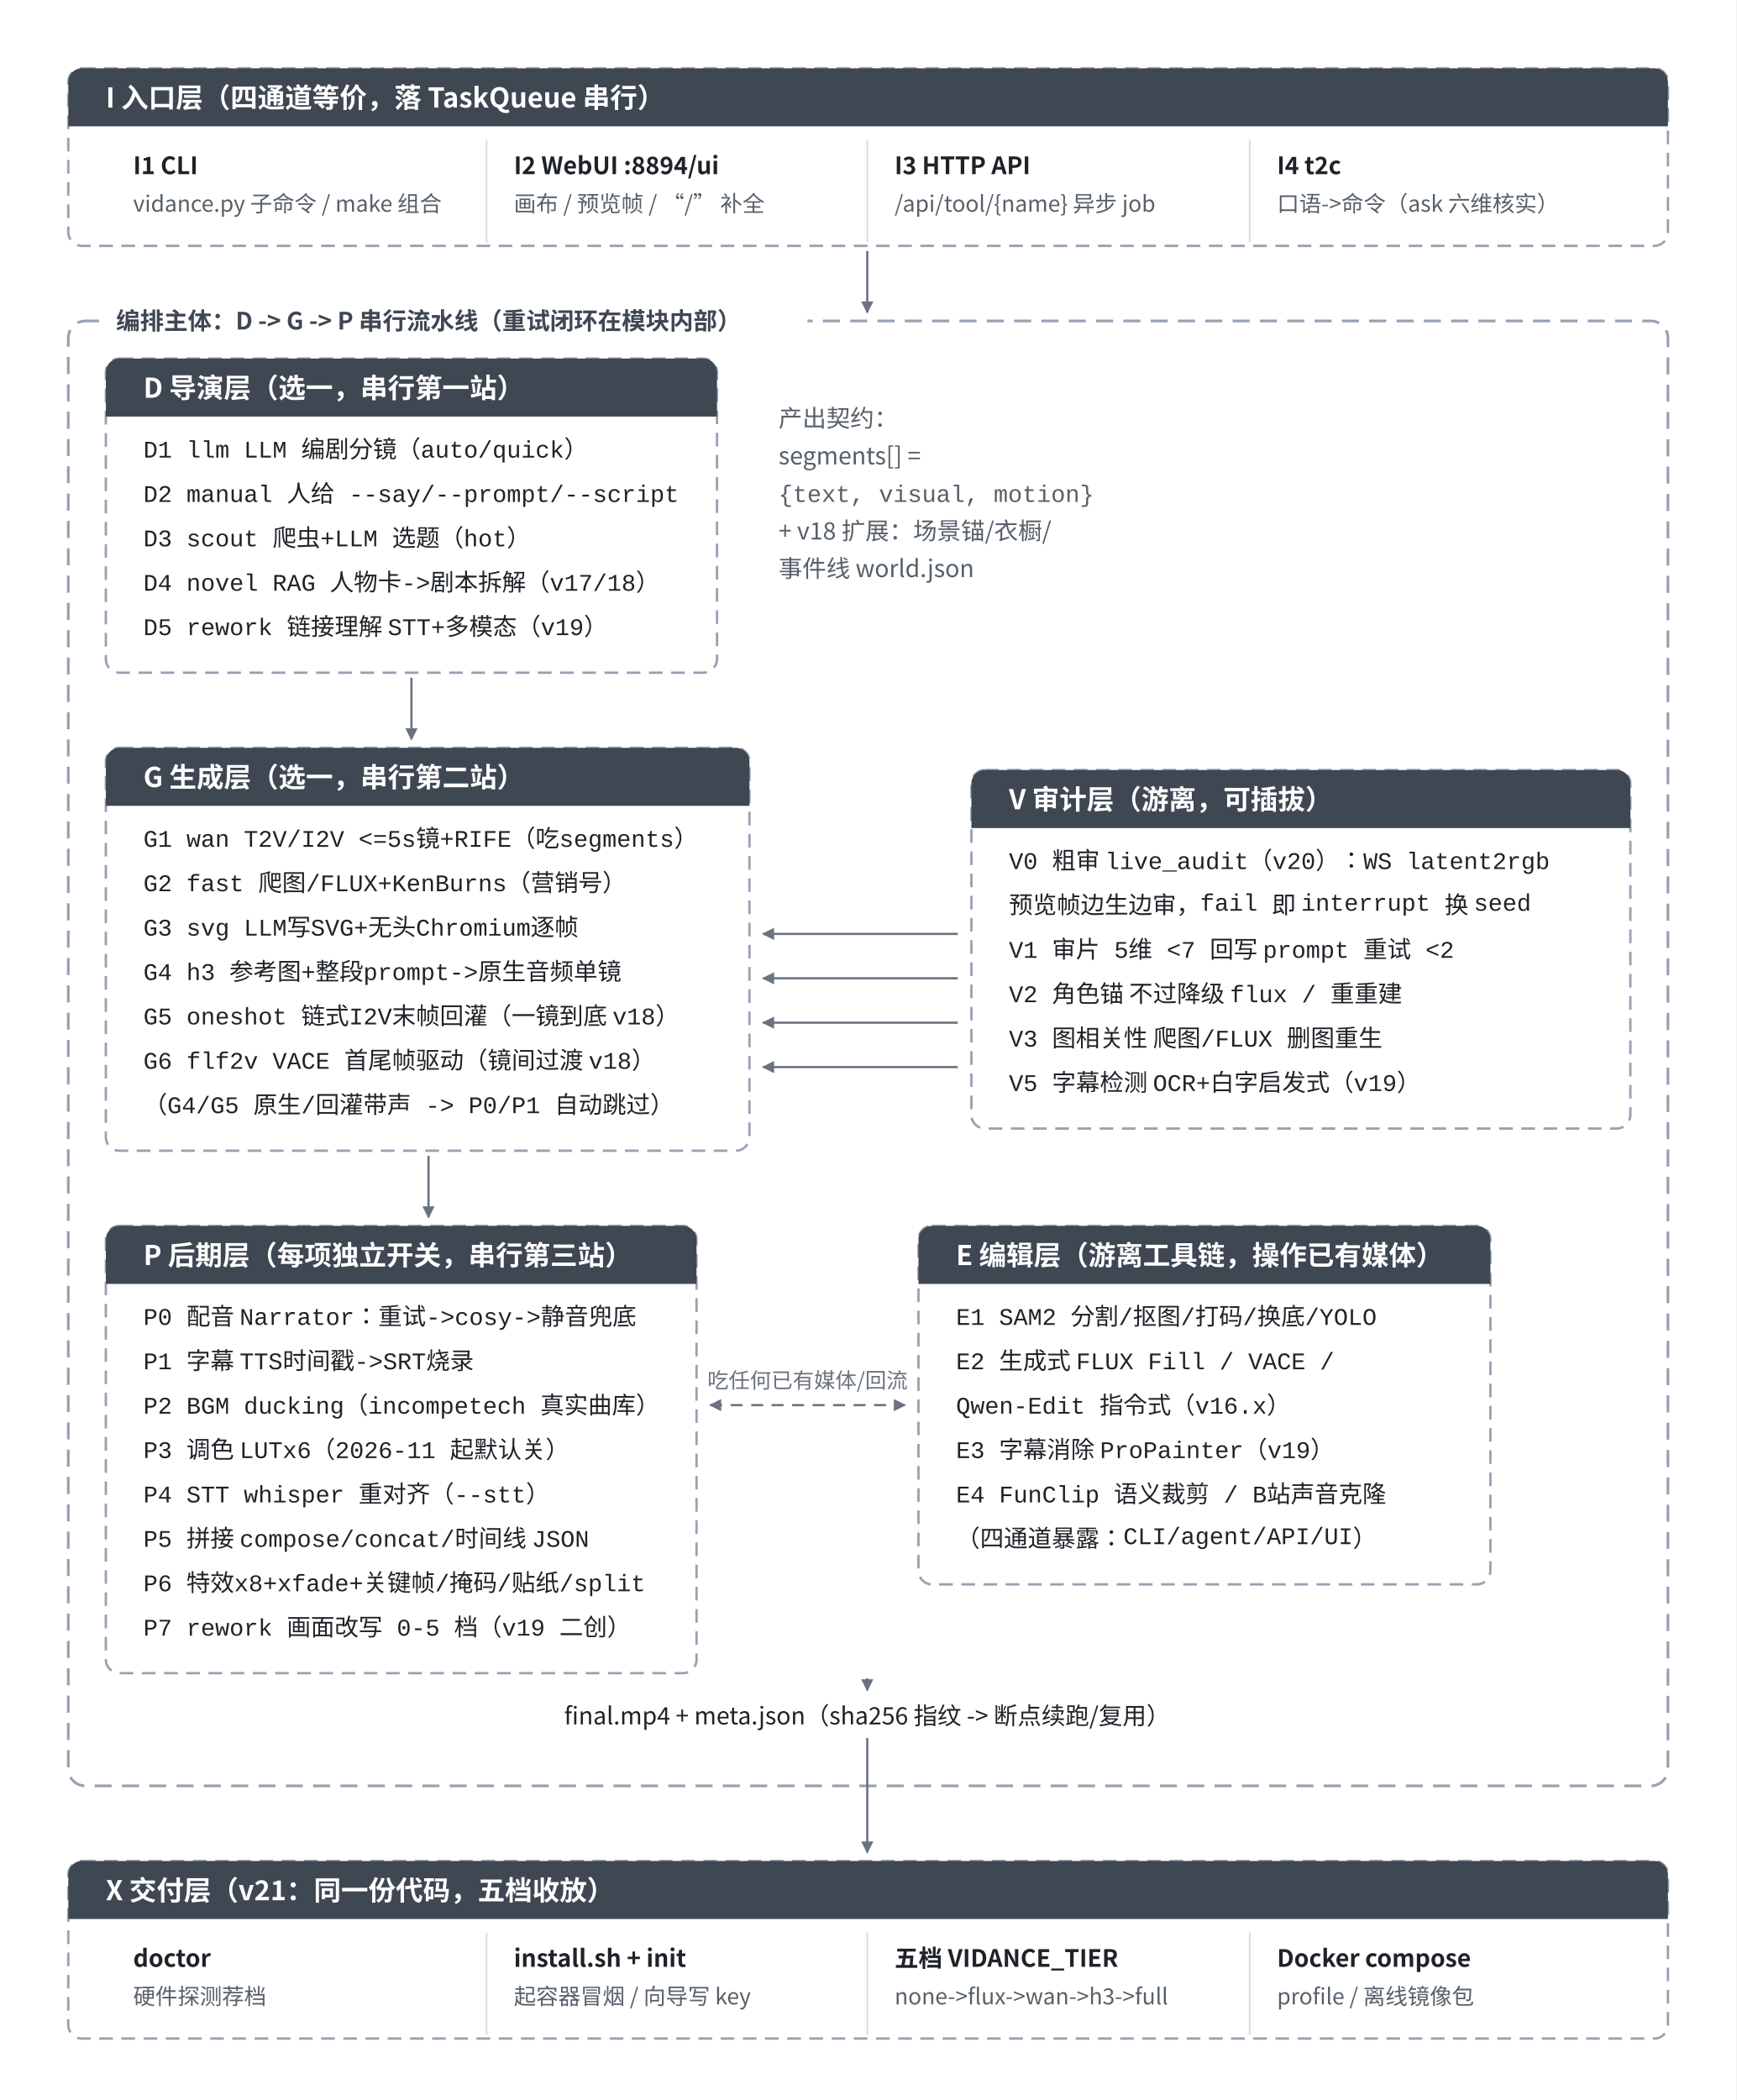
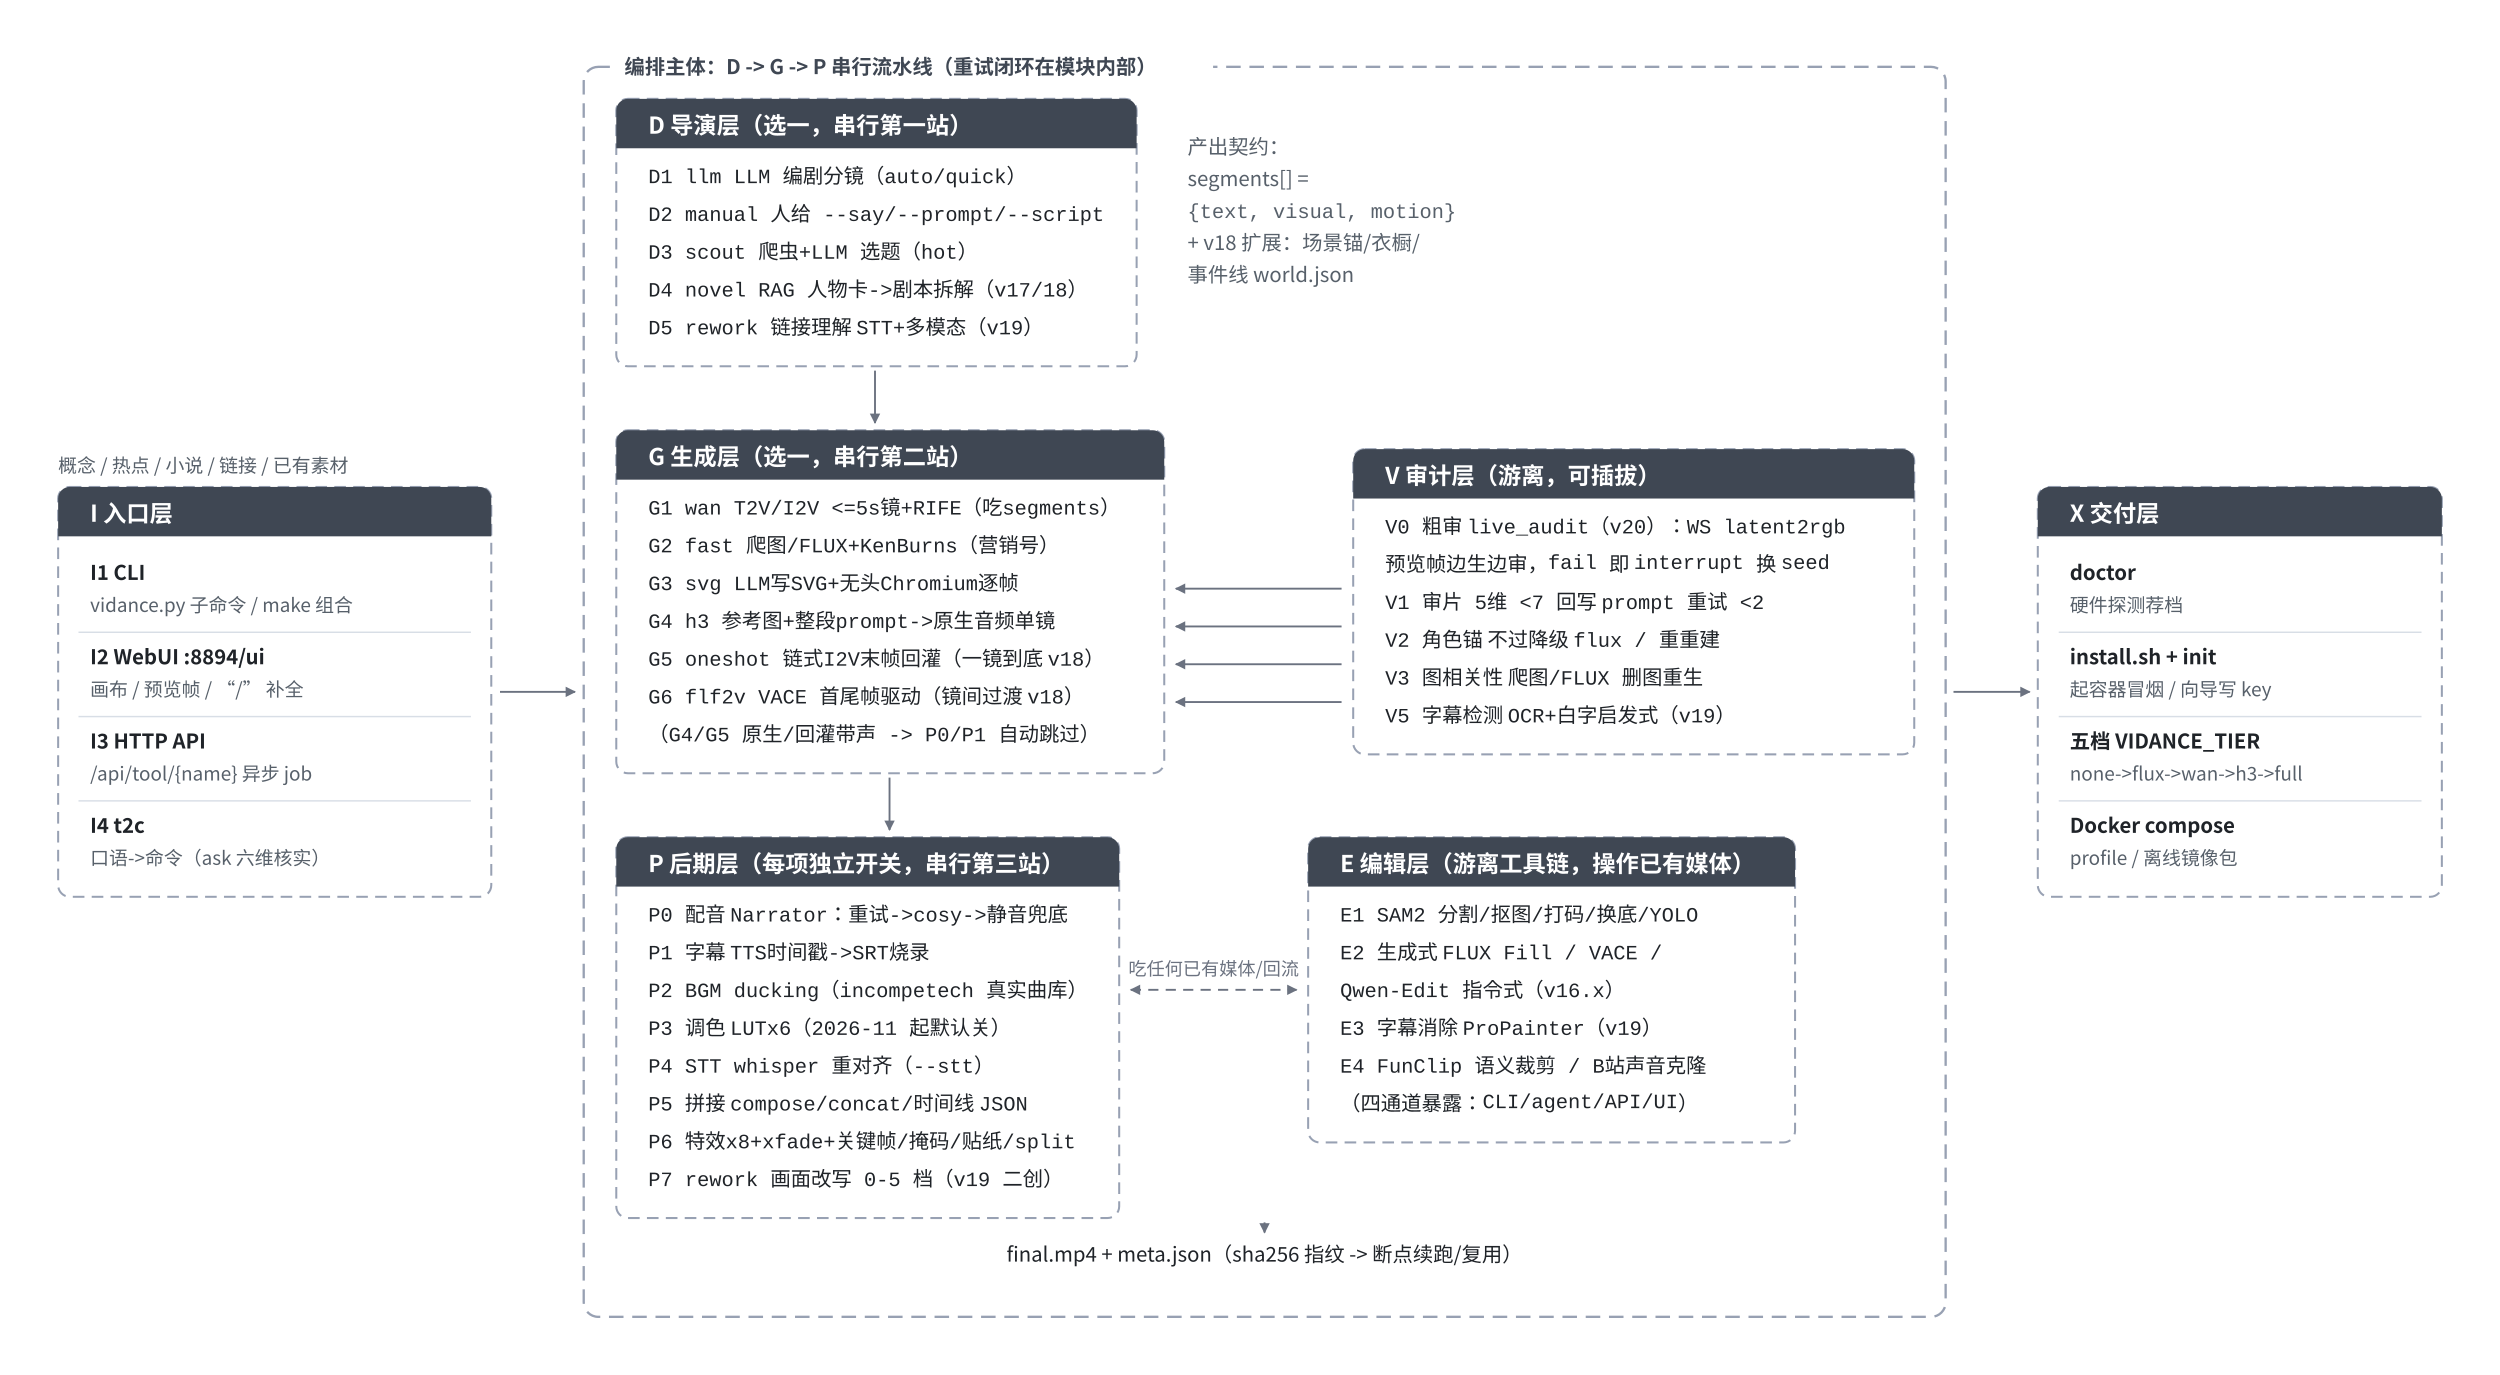
- <svg xmlns="http://www.w3.org/2000/svg" width="1017" height="1230" viewBox="0 0 1017 1230" font-family="-apple-system,&quot;Segoe UI&quot;,&quot;Noto Sans CJK SC&quot;,&quot;PingFang SC&quot;,&quot;Microsoft YaHei&quot;,sans-serif">
+ <svg xmlns="http://www.w3.org/2000/svg" width="1720" height="946" viewBox="0 0 1720 946" font-family="-apple-system,&quot;Segoe UI&quot;,&quot;Noto Sans CJK SC&quot;,&quot;PingFang SC&quot;,&quot;Microsoft YaHei&quot;,sans-serif">
  <defs>
    <marker id="arr" viewBox="0 0 10 10" refX="9" refY="5" markerWidth="5.5" markerHeight="5.5" orient="auto-start-reverse">
      <path d="M0,0 L10,5 L0,10 z" fill="#6b7280" />
    </marker>
  </defs>
  <rect width="100%" height="100%" fill="#ffffff" />
  <g id="I">
-     <rect x="40" y="40" width="937" height="104" rx="8" fill="#ffffff" stroke="#98a1b3" stroke-width="1.4" stroke-dasharray="8 5" />
-     <path d="M40,48 a8,8 0 0 1 8,-8 h921 a8,8 0 0 1 8,8 v26 h-937 z" fill="#3f4753" />
-     <text x="62" y="63" font-size="16" font-weight="bold" fill="#ffffff">I 入口层（四通道等价，落 TaskQueue 串行）</text>
-     <text x="78" y="102" font-size="14" font-weight="bold" fill="#1f2328">I1 CLI</text>
-     <text x="78" y="124" font-size="13" fill="#57606a">vidance.py 子命令 / make 组合</text>
-     <line x1="285" y1="82" x2="285" y2="142" stroke="#d8dee6" stroke-width="1" />
-     <text x="301" y="102" font-size="14" font-weight="bold" fill="#1f2328">I2 WebUI :8894/ui</text>
-     <text x="301" y="124" font-size="13" fill="#57606a">画布 / 预览帧 / “/” 补全</text>
-     <line x1="508" y1="82" x2="508" y2="142" stroke="#d8dee6" stroke-width="1" />
-     <text x="524" y="102" font-size="14" font-weight="bold" fill="#1f2328">I3 HTTP API</text>
-     <text x="524" y="124" font-size="13" fill="#57606a">/api/tool/{name} 异步 job</text>
-     <line x1="732" y1="82" x2="732" y2="142" stroke="#d8dee6" stroke-width="1" />
-     <text x="748" y="102" font-size="14" font-weight="bold" fill="#1f2328">I4 t2c</text>
-     <text x="748" y="124" font-size="13" fill="#57606a">口语-&gt;命令（ask 六维核实）</text>
+     <rect x="40" y="335.0" width="298" height="282" rx="8" fill="#ffffff" stroke="#98a1b3" stroke-width="1.4" stroke-dasharray="8 5" />
+     <path d="M40,343.0 a8,8 0 0 1 8,-8 h282 a8,8 0 0 1 8,8 v26 h-298 z" fill="#3f4753" />
+     <text x="62" y="359.0" font-size="16" font-weight="bold" fill="#ffffff">I 入口层</text>
+     <text x="62" y="399" font-size="14" font-weight="bold" fill="#1f2328">I1 CLI</text>
+     <text x="62" y="421" font-size="13" fill="#57606a">vidance.py 子命令 / make 组合</text>
+     <line x1="54" y1="435" x2="324" y2="435" stroke="#d8dee6" stroke-width="1" />
+     <text x="62" y="457" font-size="14" font-weight="bold" fill="#1f2328">I2 WebUI :8894/ui</text>
+     <text x="62" y="479" font-size="13" fill="#57606a">画布 / 预览帧 / “/” 补全</text>
+     <line x1="54" y1="493" x2="324" y2="493" stroke="#d8dee6" stroke-width="1" />
+     <text x="62" y="515" font-size="14" font-weight="bold" fill="#1f2328">I3 HTTP API</text>
+     <text x="62" y="537" font-size="13" fill="#57606a">/api/tool/{name} 异步 job</text>
+     <line x1="54" y1="551" x2="324" y2="551" stroke="#d8dee6" stroke-width="1" />
+     <text x="62" y="573" font-size="14" font-weight="bold" fill="#1f2328">I4 t2c</text>
+     <text x="62" y="595" font-size="13" fill="#57606a">口语-&gt;命令（ask 六维核实）</text>
  </g>
  <g id="D">
-     <rect x="62" y="210" width="358" height="184" rx="8" fill="#ffffff" stroke="#98a1b3" stroke-width="1.4" stroke-dasharray="8 5" />
-     <path d="M62,218 a8,8 0 0 1 8,-8 h342 a8,8 0 0 1 8,8 v26 h-358 z" fill="#3f4753" />
-     <text x="84" y="233" font-size="16" font-weight="bold" fill="#ffffff">D 导演层（选一，串行第一站）</text>
-     <text x="84" y="268" font-size="14" fill="#1f2328" font-family="&quot;SFMono-Regular&quot;,Consolas,&quot;Liberation Mono&quot;,monospace">D1 llm    LLM 编剧分镜（auto/quick）</text>
-     <text x="84" y="294" font-size="14" fill="#1f2328" font-family="&quot;SFMono-Regular&quot;,Consolas,&quot;Liberation Mono&quot;,monospace">D2 manual 人给 --say/--prompt/--script</text>
-     <text x="84" y="320" font-size="14" fill="#1f2328" font-family="&quot;SFMono-Regular&quot;,Consolas,&quot;Liberation Mono&quot;,monospace">D3 scout  爬虫+LLM 选题（hot）</text>
-     <text x="84" y="346" font-size="14" fill="#1f2328" font-family="&quot;SFMono-Regular&quot;,Consolas,&quot;Liberation Mono&quot;,monospace">D4 novel  RAG 人物卡-&gt;剧本拆解（v17/18）</text>
-     <text x="84" y="372" font-size="14" fill="#1f2328" font-family="&quot;SFMono-Regular&quot;,Consolas,&quot;Liberation Mono&quot;,monospace">D5 rework 链接理解 STT+多模态（v19）</text>
+     <rect x="424" y="68" width="358" height="184" rx="8" fill="#ffffff" stroke="#98a1b3" stroke-width="1.4" stroke-dasharray="8 5" />
+     <path d="M424,76 a8,8 0 0 1 8,-8 h342 a8,8 0 0 1 8,8 v26 h-358 z" fill="#3f4753" />
+     <text x="446" y="92" font-size="16" font-weight="bold" fill="#ffffff">D 导演层（选一，串行第一站）</text>
+     <text x="446" y="126" font-size="14" fill="#1f2328" font-family="&quot;SFMono-Regular&quot;,Consolas,&quot;Liberation Mono&quot;,monospace">D1 llm    LLM 编剧分镜（auto/quick）</text>
+     <text x="446" y="152" font-size="14" fill="#1f2328" font-family="&quot;SFMono-Regular&quot;,Consolas,&quot;Liberation Mono&quot;,monospace">D2 manual 人给 --say/--prompt/--script</text>
+     <text x="446" y="178" font-size="14" fill="#1f2328" font-family="&quot;SFMono-Regular&quot;,Consolas,&quot;Liberation Mono&quot;,monospace">D3 scout  爬虫+LLM 选题（hot）</text>
+     <text x="446" y="204" font-size="14" fill="#1f2328" font-family="&quot;SFMono-Regular&quot;,Consolas,&quot;Liberation Mono&quot;,monospace">D4 novel  RAG 人物卡-&gt;剧本拆解（v17/18）</text>
+     <text x="446" y="230" font-size="14" fill="#1f2328" font-family="&quot;SFMono-Regular&quot;,Consolas,&quot;Liberation Mono&quot;,monospace">D5 rework 链接理解 STT+多模态（v19）</text>
  </g>
  <g id="G">
-     <rect x="62" y="438" width="377" height="236" rx="8" fill="#ffffff" stroke="#98a1b3" stroke-width="1.4" stroke-dasharray="8 5" />
-     <path d="M62,446 a8,8 0 0 1 8,-8 h361 a8,8 0 0 1 8,8 v26 h-377 z" fill="#3f4753" />
-     <text x="84" y="461" font-size="16" font-weight="bold" fill="#ffffff">G 生成层（选一，串行第二站）</text>
-     <text x="84" y="496" font-size="14" fill="#1f2328" font-family="&quot;SFMono-Regular&quot;,Consolas,&quot;Liberation Mono&quot;,monospace">G1 wan  T2V/I2V &lt;=5s镜+RIFE（吃segments）</text>
-     <text x="84" y="522" font-size="14" fill="#1f2328" font-family="&quot;SFMono-Regular&quot;,Consolas,&quot;Liberation Mono&quot;,monospace">G2 fast 爬图/FLUX+KenBurns（营销号）</text>
-     <text x="84" y="548" font-size="14" fill="#1f2328" font-family="&quot;SFMono-Regular&quot;,Consolas,&quot;Liberation Mono&quot;,monospace">G3 svg  LLM写SVG+无头Chromium逐帧</text>
-     <text x="84" y="574" font-size="14" fill="#1f2328" font-family="&quot;SFMono-Regular&quot;,Consolas,&quot;Liberation Mono&quot;,monospace">G4 h3   参考图+整段prompt-&gt;原生音频单镜</text>
-     <text x="84" y="600" font-size="14" fill="#1f2328" font-family="&quot;SFMono-Regular&quot;,Consolas,&quot;Liberation Mono&quot;,monospace">G5 oneshot 链式I2V末帧回灌（一镜到底 v18）</text>
-     <text x="84" y="626" font-size="14" fill="#1f2328" font-family="&quot;SFMono-Regular&quot;,Consolas,&quot;Liberation Mono&quot;,monospace">G6 flf2v VACE 首尾帧驱动（镜间过渡 v18）</text>
-     <text x="84" y="652" font-size="14" fill="#1f2328" font-family="&quot;SFMono-Regular&quot;,Consolas,&quot;Liberation Mono&quot;,monospace">（G4/G5 原生/回灌带声 -&gt; P0/P1 自动跳过）</text>
+     <rect x="424" y="296" width="377" height="236" rx="8" fill="#ffffff" stroke="#98a1b3" stroke-width="1.4" stroke-dasharray="8 5" />
+     <path d="M424,304 a8,8 0 0 1 8,-8 h361 a8,8 0 0 1 8,8 v26 h-377 z" fill="#3f4753" />
+     <text x="446" y="320" font-size="16" font-weight="bold" fill="#ffffff">G 生成层（选一，串行第二站）</text>
+     <text x="446" y="354" font-size="14" fill="#1f2328" font-family="&quot;SFMono-Regular&quot;,Consolas,&quot;Liberation Mono&quot;,monospace">G1 wan  T2V/I2V &lt;=5s镜+RIFE（吃segments）</text>
+     <text x="446" y="380" font-size="14" fill="#1f2328" font-family="&quot;SFMono-Regular&quot;,Consolas,&quot;Liberation Mono&quot;,monospace">G2 fast 爬图/FLUX+KenBurns（营销号）</text>
+     <text x="446" y="406" font-size="14" fill="#1f2328" font-family="&quot;SFMono-Regular&quot;,Consolas,&quot;Liberation Mono&quot;,monospace">G3 svg  LLM写SVG+无头Chromium逐帧</text>
+     <text x="446" y="432" font-size="14" fill="#1f2328" font-family="&quot;SFMono-Regular&quot;,Consolas,&quot;Liberation Mono&quot;,monospace">G4 h3   参考图+整段prompt-&gt;原生音频单镜</text>
+     <text x="446" y="458" font-size="14" fill="#1f2328" font-family="&quot;SFMono-Regular&quot;,Consolas,&quot;Liberation Mono&quot;,monospace">G5 oneshot 链式I2V末帧回灌（一镜到底 v18）</text>
+     <text x="446" y="484" font-size="14" fill="#1f2328" font-family="&quot;SFMono-Regular&quot;,Consolas,&quot;Liberation Mono&quot;,monospace">G6 flf2v VACE 首尾帧驱动（镜间过渡 v18）</text>
+     <text x="446" y="510" font-size="14" fill="#1f2328" font-family="&quot;SFMono-Regular&quot;,Consolas,&quot;Liberation Mono&quot;,monospace">（G4/G5 原生/回灌带声 -&gt; P0/P1 自动跳过）</text>
  </g>
  <g id="V">
-     <rect x="569" y="451" width="386" height="210" rx="8" fill="#ffffff" stroke="#98a1b3" stroke-width="1.4" stroke-dasharray="8 5" />
-     <path d="M569,459 a8,8 0 0 1 8,-8 h370 a8,8 0 0 1 8,8 v26 h-386 z" fill="#3f4753" />
-     <text x="591" y="474" font-size="16" font-weight="bold" fill="#ffffff">V 审计层（游离，可插拔）</text>
-     <text x="591" y="509" font-size="14" fill="#1f2328" font-family="&quot;SFMono-Regular&quot;,Consolas,&quot;Liberation Mono&quot;,monospace">V0 粗审 live_audit（v20）：WS latent2rgb</text>
-     <text x="591" y="535" font-size="14" fill="#1f2328" font-family="&quot;SFMono-Regular&quot;,Consolas,&quot;Liberation Mono&quot;,monospace">   预览帧边生边审，fail 即 interrupt 换 seed</text>
-     <text x="591" y="561" font-size="14" fill="#1f2328" font-family="&quot;SFMono-Regular&quot;,Consolas,&quot;Liberation Mono&quot;,monospace">V1 审片 5维 &lt;7 回写 prompt 重试 &lt;2</text>
-     <text x="591" y="587" font-size="14" fill="#1f2328" font-family="&quot;SFMono-Regular&quot;,Consolas,&quot;Liberation Mono&quot;,monospace">V2 角色锚 不过降级 flux / 重重建</text>
-     <text x="591" y="613" font-size="14" fill="#1f2328" font-family="&quot;SFMono-Regular&quot;,Consolas,&quot;Liberation Mono&quot;,monospace">V3 图相关性 爬图/FLUX 删图重生</text>
-     <text x="591" y="639" font-size="14" fill="#1f2328" font-family="&quot;SFMono-Regular&quot;,Consolas,&quot;Liberation Mono&quot;,monospace">V5 字幕检测 OCR+白字启发式（v19）</text>
+     <rect x="931" y="309" width="386" height="210" rx="8" fill="#ffffff" stroke="#98a1b3" stroke-width="1.4" stroke-dasharray="8 5" />
+     <path d="M931,317 a8,8 0 0 1 8,-8 h370 a8,8 0 0 1 8,8 v26 h-386 z" fill="#3f4753" />
+     <text x="953" y="333" font-size="16" font-weight="bold" fill="#ffffff">V 审计层（游离，可插拔）</text>
+     <text x="953" y="367" font-size="14" fill="#1f2328" font-family="&quot;SFMono-Regular&quot;,Consolas,&quot;Liberation Mono&quot;,monospace">V0 粗审 live_audit（v20）：WS latent2rgb</text>
+     <text x="953" y="393" font-size="14" fill="#1f2328" font-family="&quot;SFMono-Regular&quot;,Consolas,&quot;Liberation Mono&quot;,monospace">   预览帧边生边审，fail 即 interrupt 换 seed</text>
+     <text x="953" y="419" font-size="14" fill="#1f2328" font-family="&quot;SFMono-Regular&quot;,Consolas,&quot;Liberation Mono&quot;,monospace">V1 审片 5维 &lt;7 回写 prompt 重试 &lt;2</text>
+     <text x="953" y="445" font-size="14" fill="#1f2328" font-family="&quot;SFMono-Regular&quot;,Consolas,&quot;Liberation Mono&quot;,monospace">V2 角色锚 不过降级 flux / 重重建</text>
+     <text x="953" y="471" font-size="14" fill="#1f2328" font-family="&quot;SFMono-Regular&quot;,Consolas,&quot;Liberation Mono&quot;,monospace">V3 图相关性 爬图/FLUX 删图重生</text>
+     <text x="953" y="497" font-size="14" fill="#1f2328" font-family="&quot;SFMono-Regular&quot;,Consolas,&quot;Liberation Mono&quot;,monospace">V5 字幕检测 OCR+白字启发式（v19）</text>
  </g>
  <g id="P">
-     <rect x="62" y="718" width="346" height="262" rx="8" fill="#ffffff" stroke="#98a1b3" stroke-width="1.4" stroke-dasharray="8 5" />
-     <path d="M62,726 a8,8 0 0 1 8,-8 h330 a8,8 0 0 1 8,8 v26 h-346 z" fill="#3f4753" />
-     <text x="84" y="741" font-size="16" font-weight="bold" fill="#ffffff">P 后期层（每项独立开关，串行第三站）</text>
-     <text x="84" y="776" font-size="14" fill="#1f2328" font-family="&quot;SFMono-Regular&quot;,Consolas,&quot;Liberation Mono&quot;,monospace">P0 配音 Narrator：重试-&gt;cosy-&gt;静音兜底</text>
-     <text x="84" y="802" font-size="14" fill="#1f2328" font-family="&quot;SFMono-Regular&quot;,Consolas,&quot;Liberation Mono&quot;,monospace">P1 字幕 TTS时间戳-&gt;SRT烧录</text>
-     <text x="84" y="828" font-size="14" fill="#1f2328" font-family="&quot;SFMono-Regular&quot;,Consolas,&quot;Liberation Mono&quot;,monospace">P2 BGM ducking（incompetech 真实曲库）</text>
-     <text x="84" y="854" font-size="14" fill="#1f2328" font-family="&quot;SFMono-Regular&quot;,Consolas,&quot;Liberation Mono&quot;,monospace">P3 调色 LUTx6（2026-11 起默认关）</text>
-     <text x="84" y="880" font-size="14" fill="#1f2328" font-family="&quot;SFMono-Regular&quot;,Consolas,&quot;Liberation Mono&quot;,monospace">P4 STT whisper 重对齐（--stt）</text>
-     <text x="84" y="906" font-size="14" fill="#1f2328" font-family="&quot;SFMono-Regular&quot;,Consolas,&quot;Liberation Mono&quot;,monospace">P5 拼接 compose/concat/时间线 JSON</text>
-     <text x="84" y="932" font-size="14" fill="#1f2328" font-family="&quot;SFMono-Regular&quot;,Consolas,&quot;Liberation Mono&quot;,monospace">P6 特效x8+xfade+关键帧/掩码/贴纸/split</text>
-     <text x="84" y="958" font-size="14" fill="#1f2328" font-family="&quot;SFMono-Regular&quot;,Consolas,&quot;Liberation Mono&quot;,monospace">P7 rework 画面改写 0-5 档（v19 二创）</text>
+     <rect x="424" y="576" width="346" height="262" rx="8" fill="#ffffff" stroke="#98a1b3" stroke-width="1.4" stroke-dasharray="8 5" />
+     <path d="M424,584 a8,8 0 0 1 8,-8 h330 a8,8 0 0 1 8,8 v26 h-346 z" fill="#3f4753" />
+     <text x="446" y="600" font-size="16" font-weight="bold" fill="#ffffff">P 后期层（每项独立开关，串行第三站）</text>
+     <text x="446" y="634" font-size="14" fill="#1f2328" font-family="&quot;SFMono-Regular&quot;,Consolas,&quot;Liberation Mono&quot;,monospace">P0 配音 Narrator：重试-&gt;cosy-&gt;静音兜底</text>
+     <text x="446" y="660" font-size="14" fill="#1f2328" font-family="&quot;SFMono-Regular&quot;,Consolas,&quot;Liberation Mono&quot;,monospace">P1 字幕 TTS时间戳-&gt;SRT烧录</text>
+     <text x="446" y="686" font-size="14" fill="#1f2328" font-family="&quot;SFMono-Regular&quot;,Consolas,&quot;Liberation Mono&quot;,monospace">P2 BGM ducking（incompetech 真实曲库）</text>
+     <text x="446" y="712" font-size="14" fill="#1f2328" font-family="&quot;SFMono-Regular&quot;,Consolas,&quot;Liberation Mono&quot;,monospace">P3 调色 LUTx6（2026-11 起默认关）</text>
+     <text x="446" y="738" font-size="14" fill="#1f2328" font-family="&quot;SFMono-Regular&quot;,Consolas,&quot;Liberation Mono&quot;,monospace">P4 STT whisper 重对齐（--stt）</text>
+     <text x="446" y="764" font-size="14" fill="#1f2328" font-family="&quot;SFMono-Regular&quot;,Consolas,&quot;Liberation Mono&quot;,monospace">P5 拼接 compose/concat/时间线 JSON</text>
+     <text x="446" y="790" font-size="14" fill="#1f2328" font-family="&quot;SFMono-Regular&quot;,Consolas,&quot;Liberation Mono&quot;,monospace">P6 特效x8+xfade+关键帧/掩码/贴纸/split</text>
+     <text x="446" y="816" font-size="14" fill="#1f2328" font-family="&quot;SFMono-Regular&quot;,Consolas,&quot;Liberation Mono&quot;,monospace">P7 rework 画面改写 0-5 档（v19 二创）</text>
  </g>
  <g id="E">
-     <rect x="538" y="718" width="335" height="210" rx="8" fill="#ffffff" stroke="#98a1b3" stroke-width="1.4" stroke-dasharray="8 5" />
-     <path d="M538,726 a8,8 0 0 1 8,-8 h319 a8,8 0 0 1 8,8 v26 h-335 z" fill="#3f4753" />
-     <text x="560" y="741" font-size="16" font-weight="bold" fill="#ffffff">E 编辑层（游离工具链，操作已有媒体）</text>
-     <text x="560" y="776" font-size="14" fill="#1f2328" font-family="&quot;SFMono-Regular&quot;,Consolas,&quot;Liberation Mono&quot;,monospace">E1 SAM2 分割/抠图/打码/换底/YOLO</text>
-     <text x="560" y="802" font-size="14" fill="#1f2328" font-family="&quot;SFMono-Regular&quot;,Consolas,&quot;Liberation Mono&quot;,monospace">E2 生成式 FLUX Fill / VACE /</text>
-     <text x="560" y="828" font-size="14" fill="#1f2328" font-family="&quot;SFMono-Regular&quot;,Consolas,&quot;Liberation Mono&quot;,monospace">   Qwen-Edit 指令式（v16.x）</text>
-     <text x="560" y="854" font-size="14" fill="#1f2328" font-family="&quot;SFMono-Regular&quot;,Consolas,&quot;Liberation Mono&quot;,monospace">E3 字幕消除 ProPainter（v19）</text>
-     <text x="560" y="880" font-size="14" fill="#1f2328" font-family="&quot;SFMono-Regular&quot;,Consolas,&quot;Liberation Mono&quot;,monospace">E4 FunClip 语义裁剪 / B站声音克隆</text>
-     <text x="560" y="906" font-size="14" fill="#1f2328" font-family="&quot;SFMono-Regular&quot;,Consolas,&quot;Liberation Mono&quot;,monospace">（四通道暴露：CLI/agent/API/UI）</text>
+     <rect x="900" y="576" width="335" height="210" rx="8" fill="#ffffff" stroke="#98a1b3" stroke-width="1.4" stroke-dasharray="8 5" />
+     <path d="M900,584 a8,8 0 0 1 8,-8 h319 a8,8 0 0 1 8,8 v26 h-335 z" fill="#3f4753" />
+     <text x="922" y="600" font-size="16" font-weight="bold" fill="#ffffff">E 编辑层（游离工具链，操作已有媒体）</text>
+     <text x="922" y="634" font-size="14" fill="#1f2328" font-family="&quot;SFMono-Regular&quot;,Consolas,&quot;Liberation Mono&quot;,monospace">E1 SAM2 分割/抠图/打码/换底/YOLO</text>
+     <text x="922" y="660" font-size="14" fill="#1f2328" font-family="&quot;SFMono-Regular&quot;,Consolas,&quot;Liberation Mono&quot;,monospace">E2 生成式 FLUX Fill / VACE /</text>
+     <text x="922" y="686" font-size="14" fill="#1f2328" font-family="&quot;SFMono-Regular&quot;,Consolas,&quot;Liberation Mono&quot;,monospace">   Qwen-Edit 指令式（v16.x）</text>
+     <text x="922" y="712" font-size="14" fill="#1f2328" font-family="&quot;SFMono-Regular&quot;,Consolas,&quot;Liberation Mono&quot;,monospace">E3 字幕消除 ProPainter（v19）</text>
+     <text x="922" y="738" font-size="14" fill="#1f2328" font-family="&quot;SFMono-Regular&quot;,Consolas,&quot;Liberation Mono&quot;,monospace">E4 FunClip 语义裁剪 / B站声音克隆</text>
+     <text x="922" y="764" font-size="14" fill="#1f2328" font-family="&quot;SFMono-Regular&quot;,Consolas,&quot;Liberation Mono&quot;,monospace">（四通道暴露：CLI/agent/API/UI）</text>
  </g>
  <g id="X">
-     <rect x="40" y="1090" width="937" height="104" rx="8" fill="#ffffff" stroke="#98a1b3" stroke-width="1.4" stroke-dasharray="8 5" />
-     <path d="M40,1098 a8,8 0 0 1 8,-8 h921 a8,8 0 0 1 8,8 v26 h-937 z" fill="#3f4753" />
-     <text x="62" y="1113" font-size="16" font-weight="bold" fill="#ffffff">X 交付层（v21：同一份代码，五档收放）</text>
-     <text x="78" y="1152" font-size="14" font-weight="bold" fill="#1f2328">doctor</text>
-     <text x="78" y="1174" font-size="13" fill="#57606a">硬件探测荐档</text>
-     <line x1="285" y1="1132" x2="285" y2="1192" stroke="#d8dee6" stroke-width="1" />
-     <text x="301" y="1152" font-size="14" font-weight="bold" fill="#1f2328">install.sh + init</text>
-     <text x="301" y="1174" font-size="13" fill="#57606a">起容器冒烟 / 向导写 key</text>
-     <line x1="508" y1="1132" x2="508" y2="1192" stroke="#d8dee6" stroke-width="1" />
-     <text x="524" y="1152" font-size="14" font-weight="bold" fill="#1f2328">五档 VIDANCE_TIER</text>
-     <text x="524" y="1174" font-size="13" fill="#57606a">none-&gt;flux-&gt;wan-&gt;h3-&gt;full</text>
-     <line x1="732" y1="1132" x2="732" y2="1192" stroke="#d8dee6" stroke-width="1" />
-     <text x="748" y="1152" font-size="14" font-weight="bold" fill="#1f2328">Docker compose</text>
-     <text x="748" y="1174" font-size="13" fill="#57606a">profile / 离线镜像包</text>
+     <rect x="1402" y="335.0" width="278" height="282" rx="8" fill="#ffffff" stroke="#98a1b3" stroke-width="1.4" stroke-dasharray="8 5" />
+     <path d="M1402,343.0 a8,8 0 0 1 8,-8 h262 a8,8 0 0 1 8,8 v26 h-278 z" fill="#3f4753" />
+     <text x="1424" y="359.0" font-size="16" font-weight="bold" fill="#ffffff">X 交付层</text>
+     <text x="1424" y="399" font-size="14" font-weight="bold" fill="#1f2328">doctor</text>
+     <text x="1424" y="421" font-size="13" fill="#57606a">硬件探测荐档</text>
+     <line x1="1416.4" y1="435" x2="1666" y2="435" stroke="#d8dee6" stroke-width="1" />
+     <text x="1424" y="457" font-size="14" font-weight="bold" fill="#1f2328">install.sh + init</text>
+     <text x="1424" y="479" font-size="13" fill="#57606a">起容器冒烟 / 向导写 key</text>
+     <line x1="1416.4" y1="493" x2="1666" y2="493" stroke="#d8dee6" stroke-width="1" />
+     <text x="1424" y="515" font-size="14" font-weight="bold" fill="#1f2328">五档 VIDANCE_TIER</text>
+     <text x="1424" y="537" font-size="13" fill="#57606a">none-&gt;flux-&gt;wan-&gt;h3-&gt;full</text>
+     <line x1="1416.4" y1="551" x2="1666" y2="551" stroke="#d8dee6" stroke-width="1" />
+     <text x="1424" y="573" font-size="14" font-weight="bold" fill="#1f2328">Docker compose</text>
+     <text x="1424" y="595" font-size="13" fill="#57606a">profile / 离线镜像包</text>
  </g>
-   <rect x="40" y="188" width="937" height="858" rx="10" fill="none" stroke="#98a1b3" stroke-width="1.6" stroke-dasharray="10 6" />
-   <rect x="58" y="176" width="415" height="24" fill="#ffffff" />
-   <text x="68" y="193" font-size="14" font-weight="bold" fill="#3f4753">编排主体：D -&gt; G -&gt; P 串行流水线（重试闭环在模块内部）</text>
-   <text x="456" y="250" font-size="14" fill="#57606a">产出契约：</text>
-   <text x="456" y="272" font-size="14" fill="#57606a">segments[] =</text>
-   <text x="456" y="294" font-size="14" fill="#57606a" font-family="&quot;SFMono-Regular&quot;,Consolas,&quot;Liberation Mono&quot;,monospace">{text, visual, motion}</text>
-   <text x="456" y="316" font-size="14" fill="#57606a">+ v18 扩展：场景锚/衣橱/</text>
-   <text x="456" y="338" font-size="14" fill="#57606a">  事件线 world.json</text>
-   <line x1="561" y1="547" x2="447" y2="547" stroke="#6b7280" stroke-width="1.3" marker-end="url(#arr)" />
-   <line x1="561" y1="573" x2="447" y2="573" stroke="#6b7280" stroke-width="1.3" marker-end="url(#arr)" />
-   <line x1="561" y1="599" x2="447" y2="599" stroke="#6b7280" stroke-width="1.3" marker-end="url(#arr)" />
-   <line x1="561" y1="625" x2="447" y2="625" stroke="#6b7280" stroke-width="1.3" marker-end="url(#arr)" />
-   <line x1="416" y1="823" x2="530" y2="823" stroke="#6b7280" stroke-width="1.3" stroke-dasharray="7 5" marker-start="url(#arr)" marker-end="url(#arr)" />
-   <text x="473" y="813" font-size="12.5" fill="#6b7280" text-anchor="middle">吃任何已有媒体/回流</text>
-   <text x="508" y="1010" font-size="14" fill="#1f2328" text-anchor="middle">final.mp4 + meta.json（sha256 指纹 -&gt; 断点续跑/复用）</text>
-   <line x1="508" y1="147" x2="508" y2="183" stroke="#6b7280" stroke-width="1.3" marker-end="url(#arr)" />
-   <line x1="241" y1="397" x2="241" y2="433" stroke="#6b7280" stroke-width="1.3" marker-end="url(#arr)" />
-   <line x1="251" y1="677" x2="251" y2="713" stroke="#6b7280" stroke-width="1.3" marker-end="url(#arr)" />
-   <line x1="508" y1="983" x2="508" y2="990" stroke="#6b7280" stroke-width="1.3" marker-end="url(#arr)" />
-   <line x1="508" y1="1018" x2="508" y2="1085" stroke="#6b7280" stroke-width="1.3" marker-end="url(#arr)" />
+   <text x="40" y="325.0" font-size="13" fill="#57606a">概念 / 热点 / 小说 / 链接 / 已有素材</text>
+   <rect x="401.6" y="46" width="937" height="860" rx="10" fill="none" stroke="#98a1b3" stroke-width="1.6" stroke-dasharray="10 6" />
+   <rect x="419.6" y="34" width="415" height="24" fill="#ffffff" />
+   <text x="429.6" y="51" font-size="14" font-weight="bold" fill="#3f4753">编排主体：D -&gt; G -&gt; P 串行流水线（重试闭环在模块内部）</text>
+   <text x="817" y="106" font-size="14" fill="#57606a">产出契约：</text>
+   <text x="817" y="128" font-size="14" fill="#57606a">segments[] =</text>
+   <text x="817" y="150" font-size="14" fill="#57606a" font-family="&quot;SFMono-Regular&quot;,Consolas,&quot;Liberation Mono&quot;,monospace">{text, visual, motion}</text>
+   <text x="817" y="172" font-size="14" fill="#57606a">+ v18 扩展：场景锚/衣橱/</text>
+   <text x="817" y="194" font-size="14" fill="#57606a">  事件线 world.json</text>
+   <line x1="923" y1="405" x2="809" y2="405" stroke="#6b7280" stroke-width="1.3" marker-end="url(#arr)" />
+   <line x1="923" y1="431" x2="809" y2="431" stroke="#6b7280" stroke-width="1.3" marker-end="url(#arr)" />
+   <line x1="923" y1="457" x2="809" y2="457" stroke="#6b7280" stroke-width="1.3" marker-end="url(#arr)" />
+   <line x1="923" y1="483" x2="809" y2="483" stroke="#6b7280" stroke-width="1.3" marker-end="url(#arr)" />
+   <line x1="778" y1="681" x2="892" y2="681" stroke="#6b7280" stroke-width="1.3" stroke-dasharray="7 5" marker-start="url(#arr)" marker-end="url(#arr)" />
+   <text x="835" y="671" font-size="12.5" fill="#6b7280" text-anchor="middle">吃任何已有媒体/回流</text>
+   <text x="870" y="868" font-size="14" fill="#1f2328" text-anchor="middle">final.mp4 + meta.json（sha256 指纹 -&gt; 断点续跑/复用）</text>
+   <line x1="344" y1="476" x2="395.6" y2="476" stroke="#6b7280" stroke-width="1.3" marker-end="url(#arr)" />
+   <line x1="1344" y1="476" x2="1396.4" y2="476" stroke="#6b7280" stroke-width="1.3" marker-end="url(#arr)" />
+   <line x1="602" y1="255" x2="602" y2="291" stroke="#6b7280" stroke-width="1.3" marker-end="url(#arr)" />
+   <line x1="612" y1="535" x2="612" y2="571" stroke="#6b7280" stroke-width="1.3" marker-end="url(#arr)" />
+   <line x1="870" y1="841" x2="870" y2="848" stroke="#6b7280" stroke-width="1.3" marker-end="url(#arr)" />
</svg>
